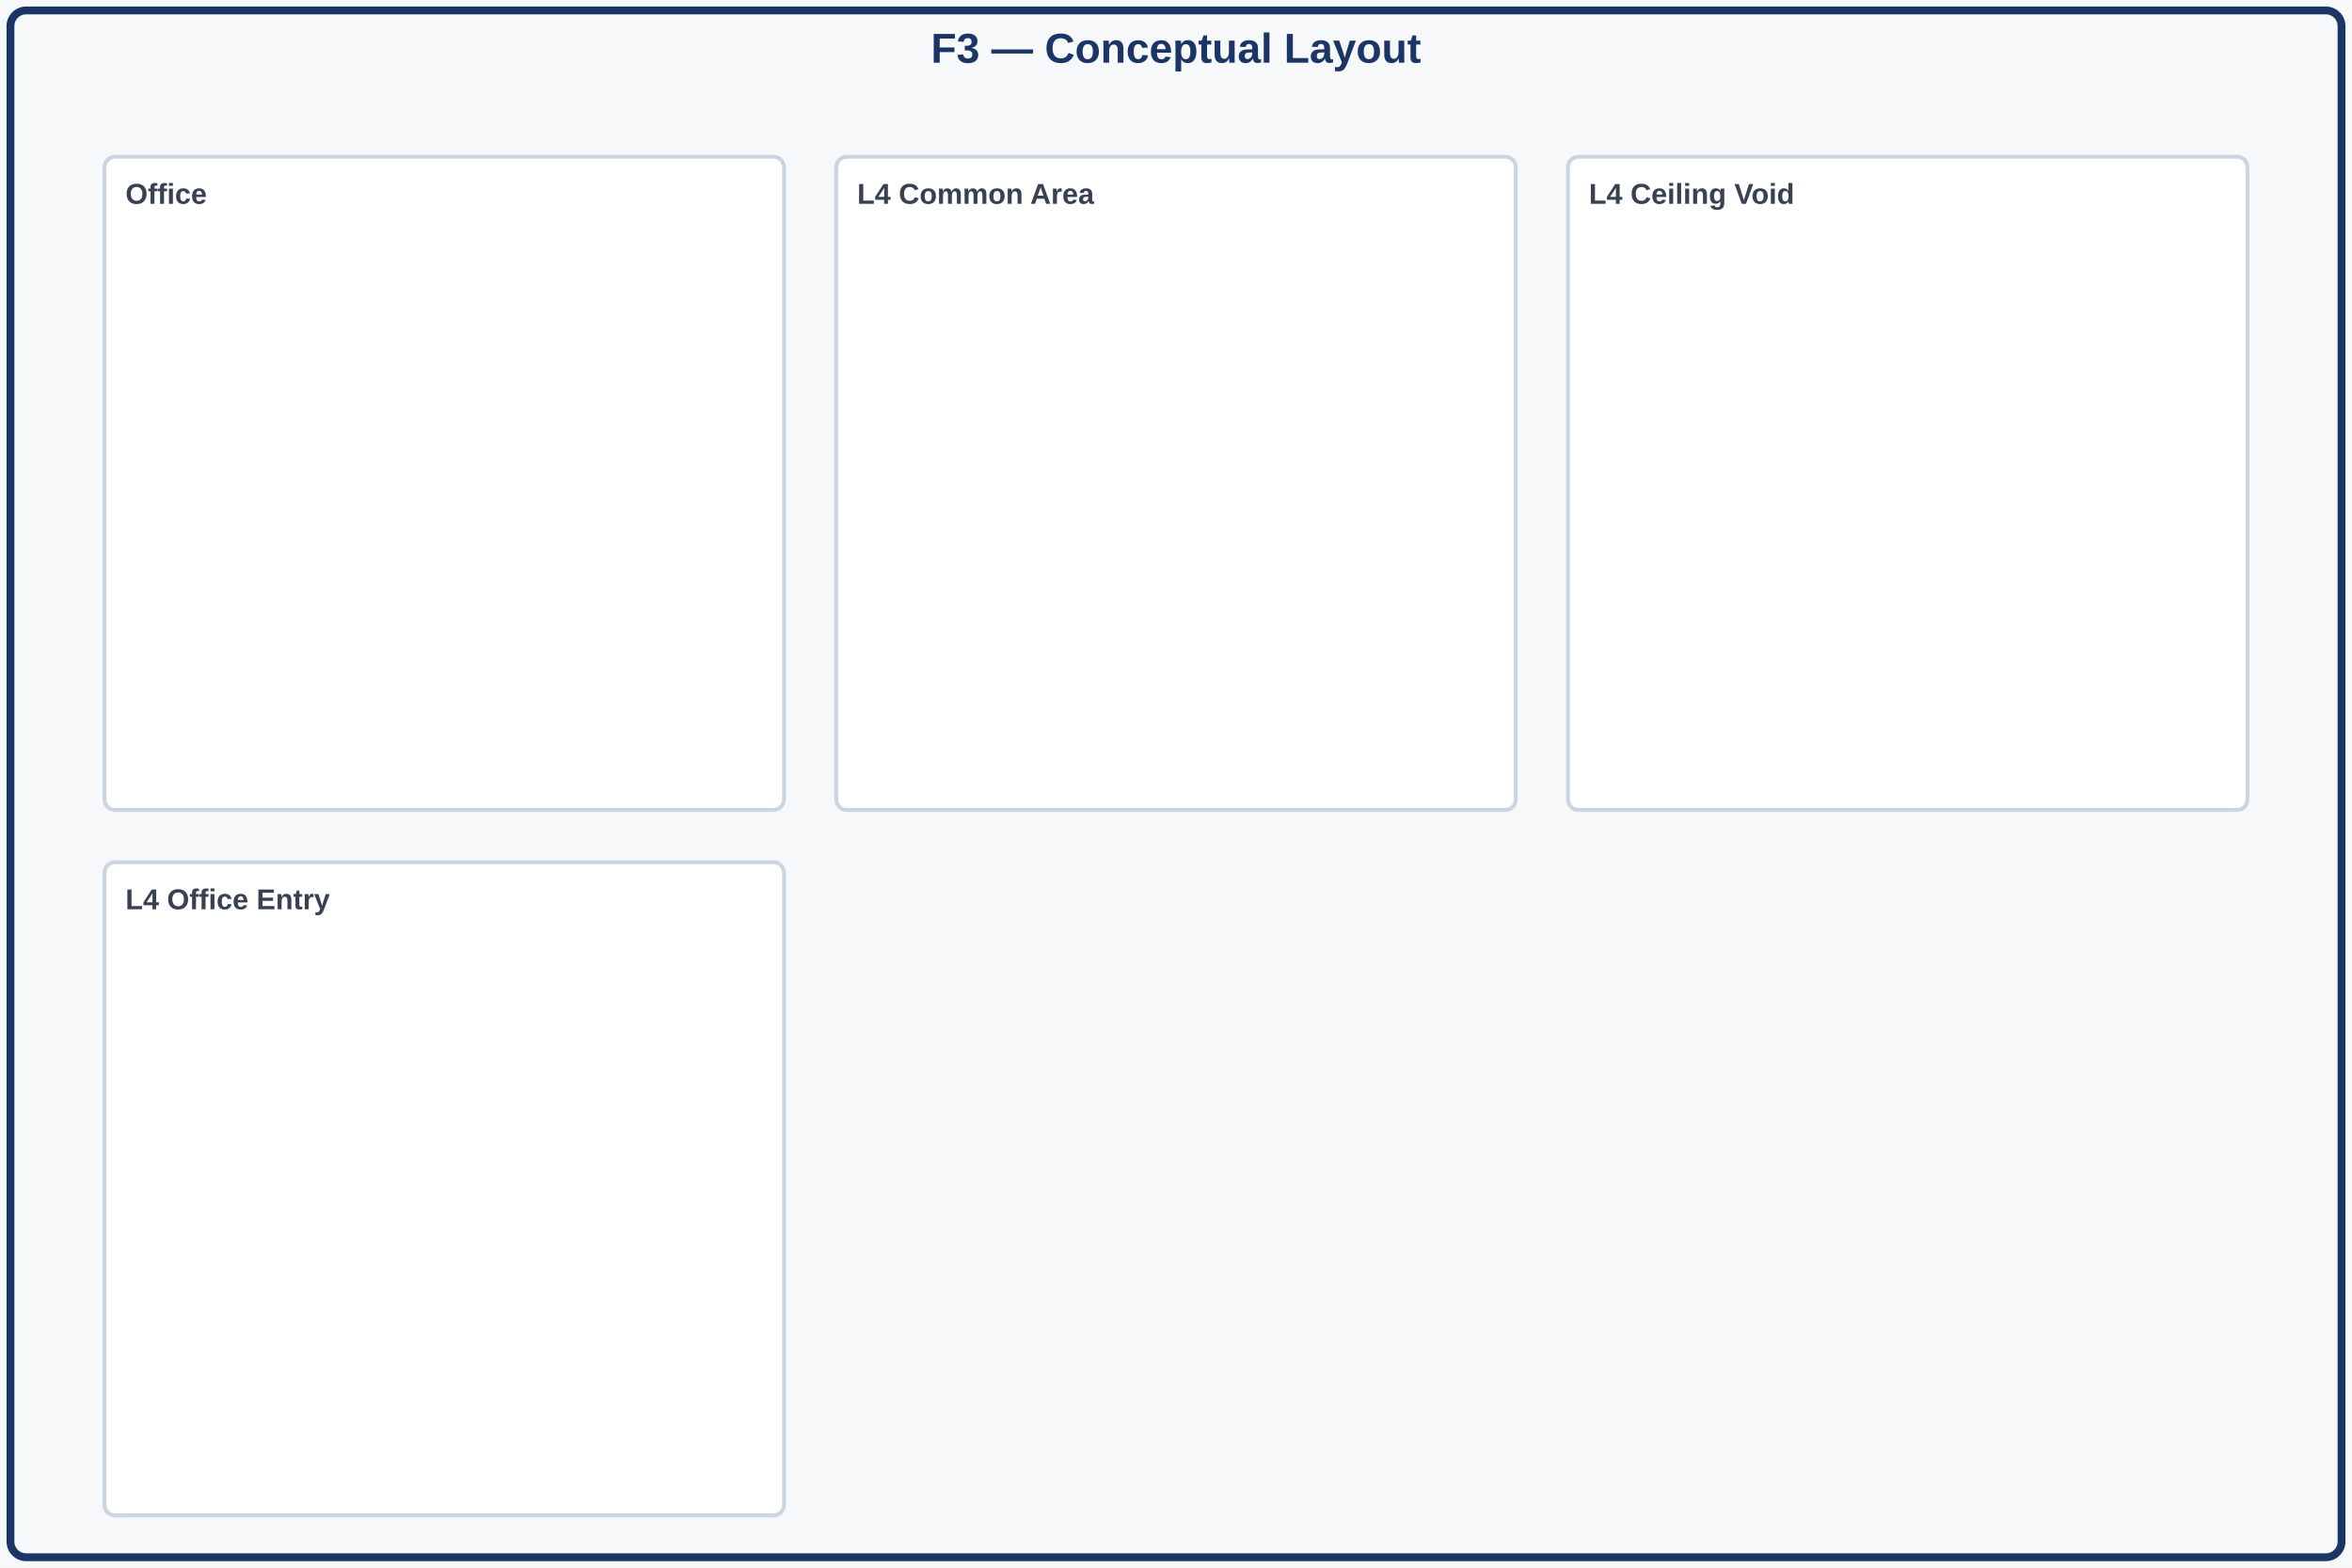
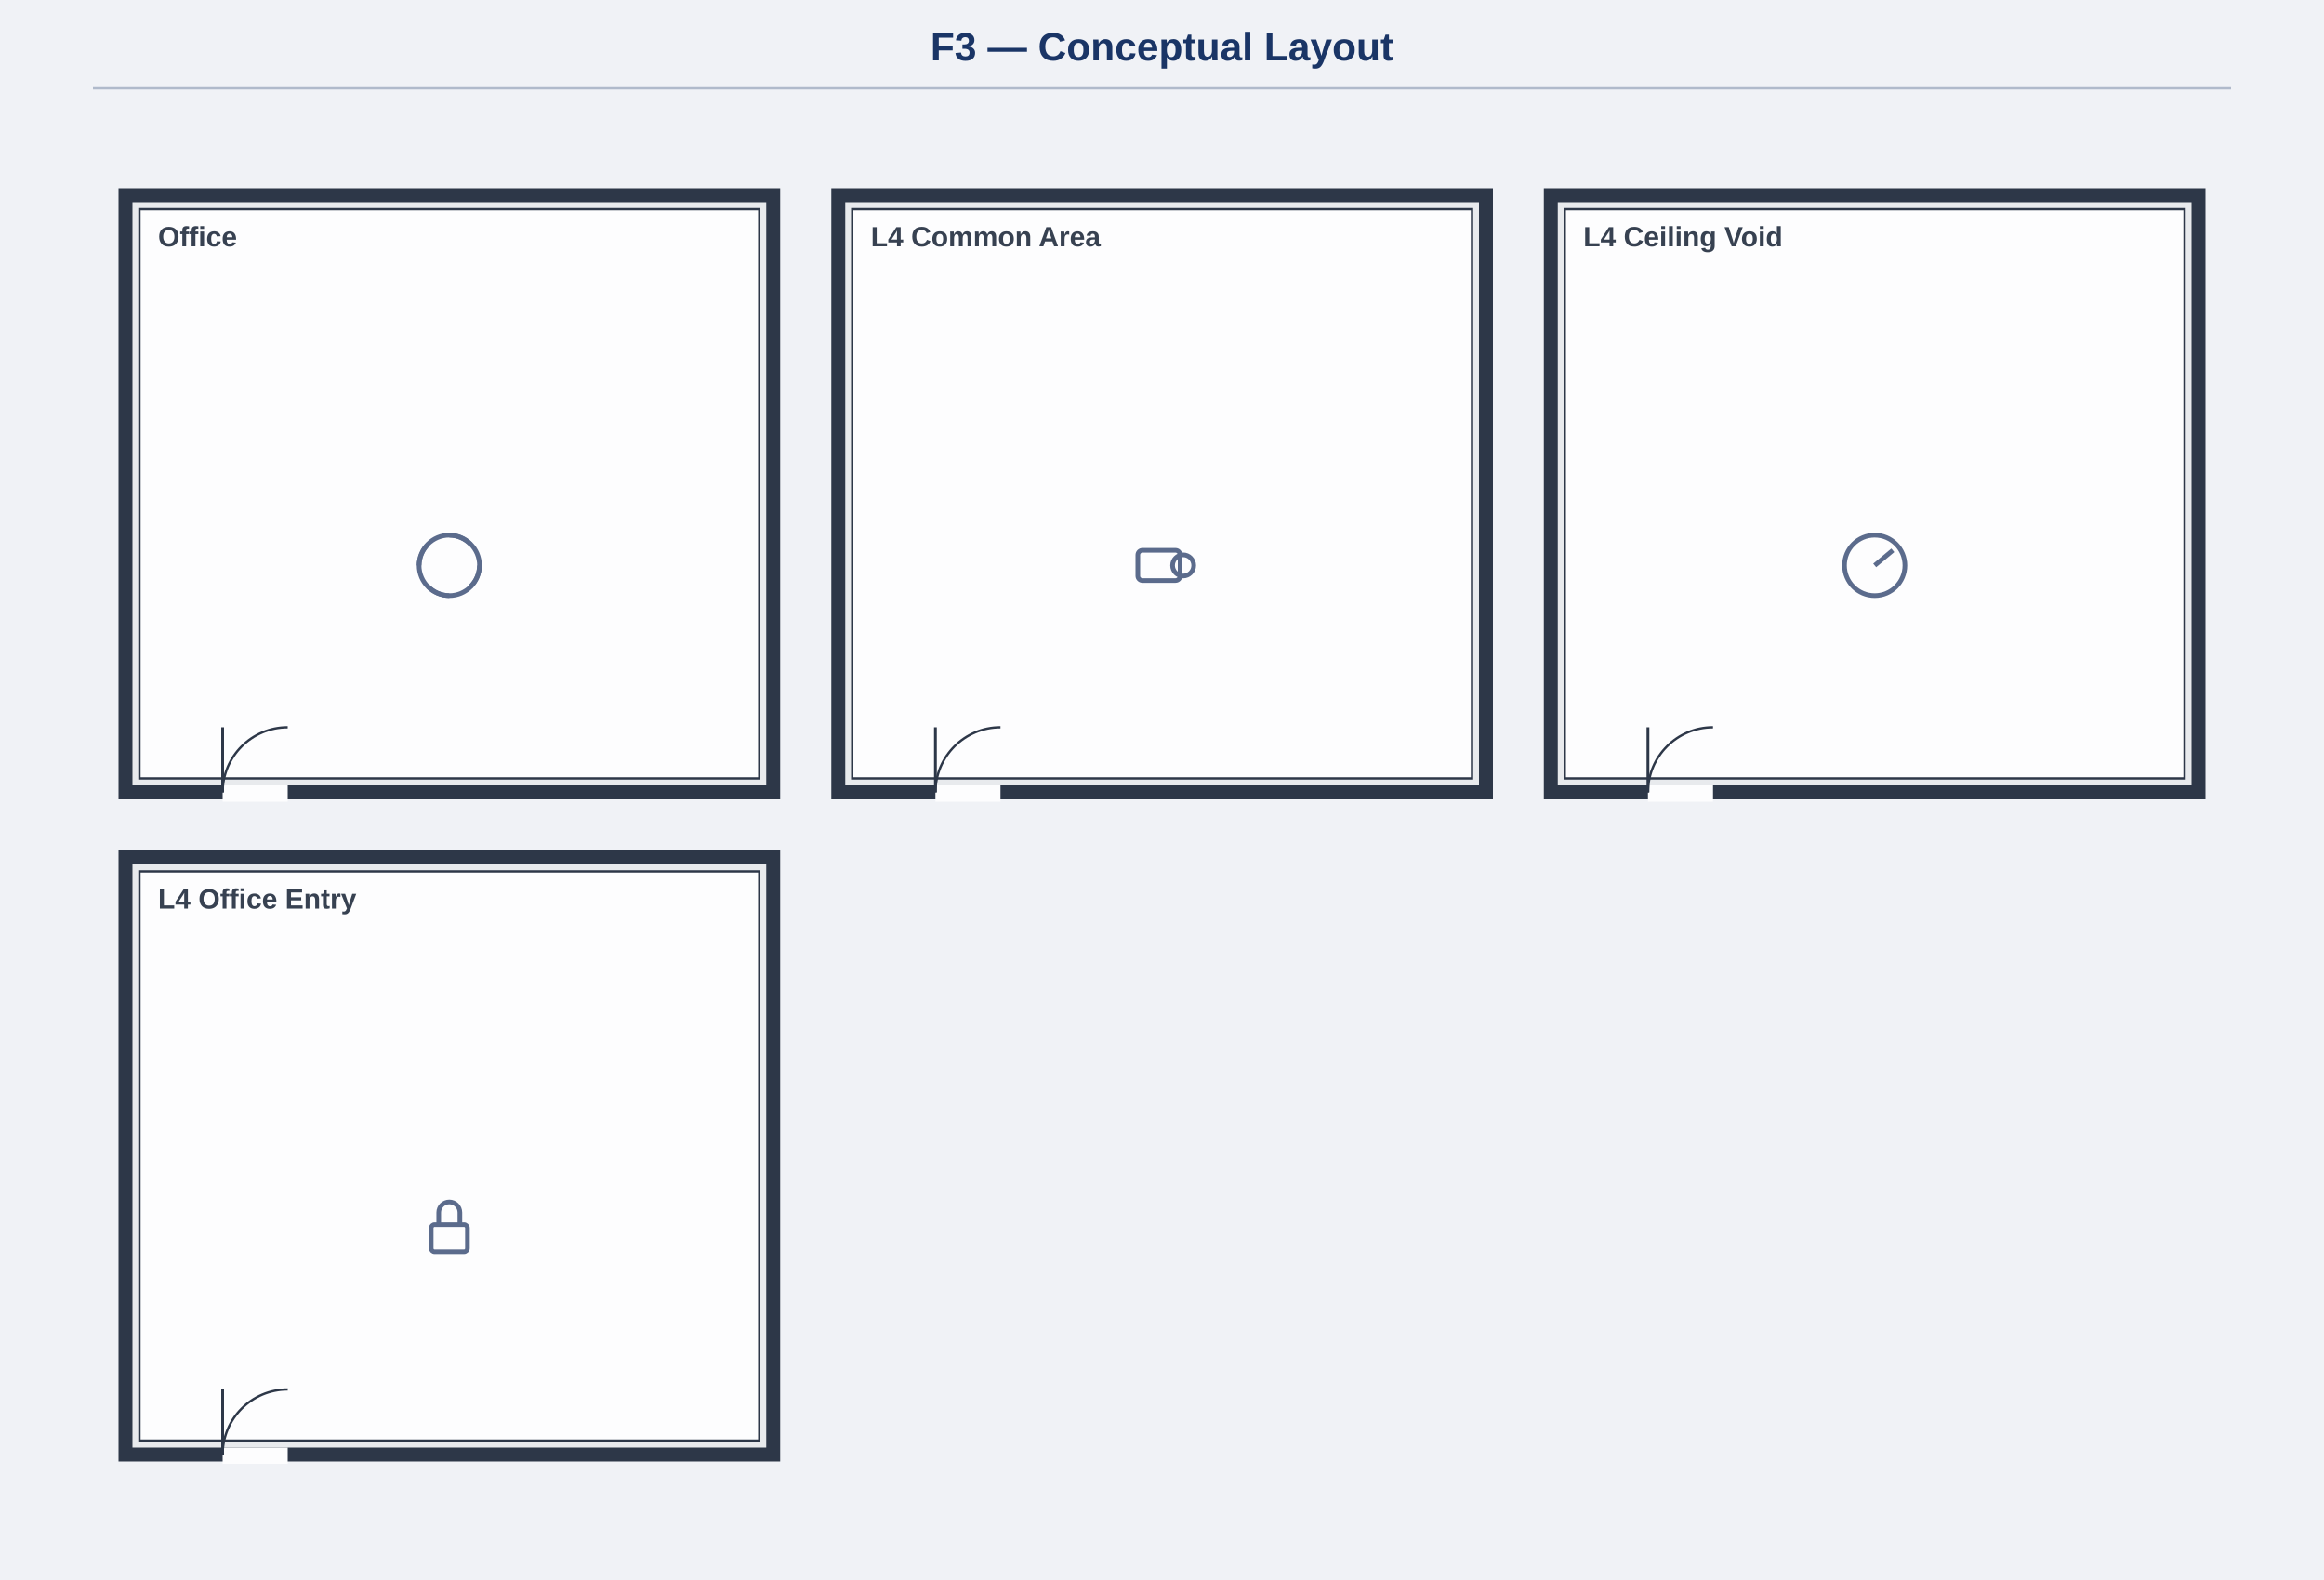
- <svg xmlns="http://www.w3.org/2000/svg" width="900" height="600" viewBox="0 0 900 600" font-family="Arial, sans-serif">
-   <rect x="0" y="0" width="900" height="600" fill="#F7F8FA" />
-   <rect x="4" y="4" width="892" height="592" fill="none" stroke="#1A3566" stroke-width="3" rx="6" />
-   <text x="450.0" y="24" text-anchor="middle" font-size="16" font-weight="bold" fill="#1A3566">F3 — Conceptual Layout</text>
-   <rect x="40.0" y="60.0" width="260.0" height="250.0" fill="#fff" stroke="#CBD5E1" stroke-width="1.5" rx="4" />
-   <text x="48.0" y="78.0" font-size="11" font-weight="600" fill="#374151">Office</text>
-   <rect x="320.0" y="60.0" width="260.0" height="250.0" fill="#fff" stroke="#CBD5E1" stroke-width="1.5" rx="4" />
-   <text x="328.0" y="78.0" font-size="11" font-weight="600" fill="#374151">L4 Common Area</text>
-   <rect x="600.0" y="60.0" width="260.0" height="250.0" fill="#fff" stroke="#CBD5E1" stroke-width="1.5" rx="4" />
-   <text x="608.0" y="78.0" font-size="11" font-weight="600" fill="#374151">L4 Ceiling Void</text>
-   <rect x="40.0" y="330.0" width="260.0" height="250.0" fill="#fff" stroke="#CBD5E1" stroke-width="1.5" rx="4" />
-   <text x="48.0" y="348.0" font-size="11" font-weight="600" fill="#374151">L4 Office Entry</text>
+ <svg xmlns="http://www.w3.org/2000/svg" width="1000" height="680" viewBox="0 0 1000 680" font-family="Arial, sans-serif">
+   <rect x="0" y="0" width="1000" height="680" fill="#F0F2F6" />
+   <text x="500.0" y="26" text-anchor="middle" font-size="17" font-weight="bold" fill="#1A3566">F3 — Conceptual Layout</text>
+   <line x1="40" y1="38" x2="960" y2="38" stroke="#1A3566" stroke-width="1" opacity="0.3" />
+   <rect x="54.0" y="84.0" width="278.7" height="257.0" fill="#E8EAED" stroke="#2D3748" stroke-width="6" />
+   <rect x="60.0" y="90.0" width="266.7" height="245.0" fill="#FDFDFE" stroke="#2D3748" stroke-width="1" />
+   <rect x="95.8" y="338.0" width="28.0" height="7" fill="#FDFDFE" />
+   <path d="M95.8,341.0 A28.0,28.0 0 0 1 123.8,313.0" fill="none" stroke="#2D3748" stroke-width="1" />
+   <line x1="95.8" y1="341.0" x2="95.8" y2="313.0" stroke="#2D3748" stroke-width="1.2" />
+   <text x="68.0" y="106.0" font-size="12" font-weight="700" fill="#374151">Office</text>
+   <circle cx="193.333" cy="243.34" r="13" fill="none" stroke="#5B6B8C" stroke-width="2" />
+   <path d="M193.333,230.34 A13,13 0 0 1 202.433,234.24" stroke="#5B6B8C" stroke-width="2" fill="none" />
+   <path d="M206.333,243.34 A13,13 0 0 1 202.433,252.44" stroke="#5B6B8C" stroke-width="2" fill="none" />
+   <path d="M193.333,256.34 A13,13 0 0 1 184.233,252.44" stroke="#5B6B8C" stroke-width="2" fill="none" />
+   <path d="M180.333,243.34 A13,13 0 0 1 184.233,234.24" stroke="#5B6B8C" stroke-width="2" fill="none" />
+   <rect x="360.7" y="84.0" width="278.7" height="257.0" fill="#E8EAED" stroke="#2D3748" stroke-width="6" />
+   <rect x="366.7" y="90.0" width="266.7" height="245.0" fill="#FDFDFE" stroke="#2D3748" stroke-width="1" />
+   <rect x="402.5" y="338.0" width="28.0" height="7" fill="#FDFDFE" />
+   <path d="M402.5,341.0 A28.0,28.0 0 0 1 430.5,313.0" fill="none" stroke="#2D3748" stroke-width="1" />
+   <line x1="402.5" y1="341.0" x2="402.5" y2="313.0" stroke="#2D3748" stroke-width="1.2" />
+   <text x="374.7" y="106.0" font-size="12" font-weight="700" fill="#374151">L4 Common Area</text>
+   <rect x="489.6" y="236.84" width="18.2" height="13" rx="2" fill="none" stroke="#5B6B8C" stroke-width="2" />
+   <circle cx="509.1" cy="243.34" r="4.55" fill="none" stroke="#5B6B8C" stroke-width="2" />
+   <rect x="667.3" y="84.0" width="278.7" height="257.0" fill="#E8EAED" stroke="#2D3748" stroke-width="6" />
+   <rect x="673.3" y="90.0" width="266.7" height="245.0" fill="#FDFDFE" stroke="#2D3748" stroke-width="1" />
+   <rect x="709.1" y="338.0" width="28.0" height="7" fill="#FDFDFE" />
+   <path d="M709.1,341.0 A28.0,28.0 0 0 1 737.1,313.0" fill="none" stroke="#2D3748" stroke-width="1" />
+   <line x1="709.1" y1="341.0" x2="709.1" y2="313.0" stroke="#2D3748" stroke-width="1.2" />
+   <text x="681.3" y="106.0" font-size="12" font-weight="700" fill="#374151">L4 Ceiling Void</text>
+   <circle cx="806.667" cy="243.34" r="13" fill="none" stroke="#5B6B8C" stroke-width="2" />
+   <path d="M806.667,243.34 L814.467,236.84" stroke="#5B6B8C" stroke-width="2" />
+   <rect x="54.0" y="369.0" width="278.7" height="257.0" fill="#E8EAED" stroke="#2D3748" stroke-width="6" />
+   <rect x="60.0" y="375.0" width="266.7" height="245.0" fill="#FDFDFE" stroke="#2D3748" stroke-width="1" />
+   <rect x="95.8" y="623.0" width="28.0" height="7" fill="#FDFDFE" />
+   <path d="M95.8,626.0 A28.0,28.0 0 0 1 123.8,598.0" fill="none" stroke="#2D3748" stroke-width="1" />
+   <line x1="95.8" y1="626.0" x2="95.8" y2="598.0" stroke="#2D3748" stroke-width="1.2" />
+   <text x="68.0" y="391.0" font-size="12" font-weight="700" fill="#374151">L4 Office Entry</text>
+   <rect x="185.533" y="527.04" width="15.6" height="11.7" rx="1.5" fill="none" stroke="#5B6B8C" stroke-width="2" />
+   <path d="M188.783,527.04 L188.783,521.84 A4.55,4.55 0 0 1 197.883,521.84 L197.883,527.04" fill="none" stroke="#5B6B8C" stroke-width="2" />
</svg>
